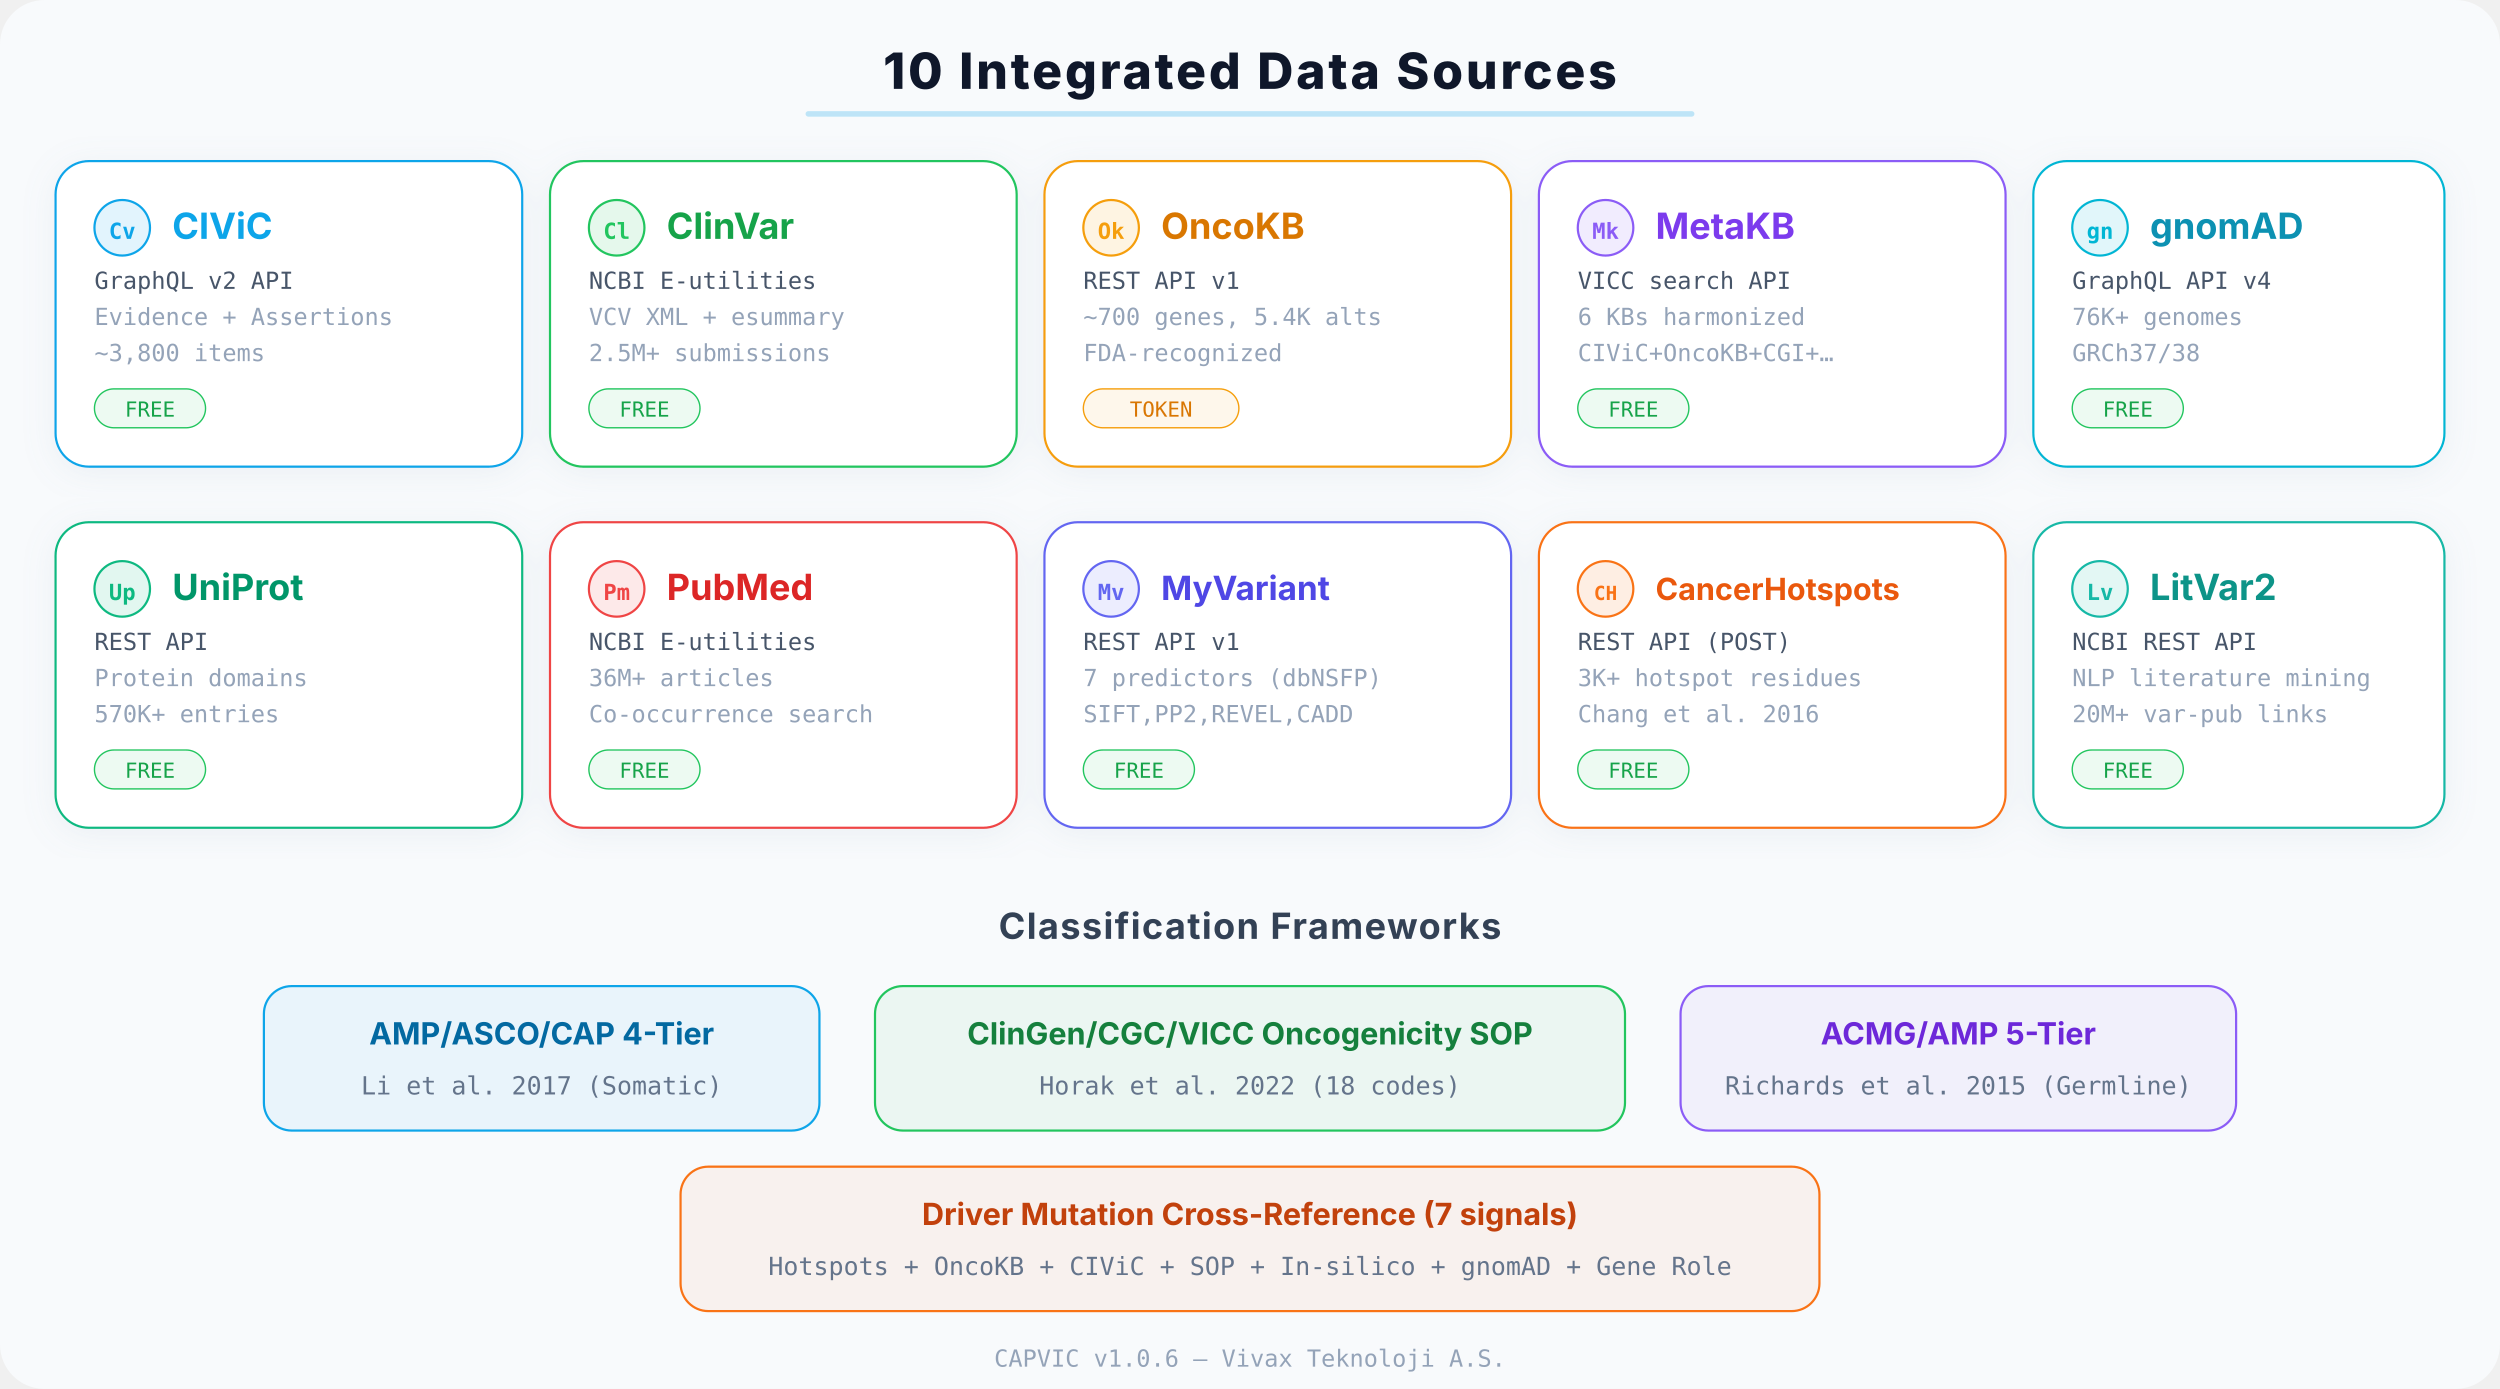
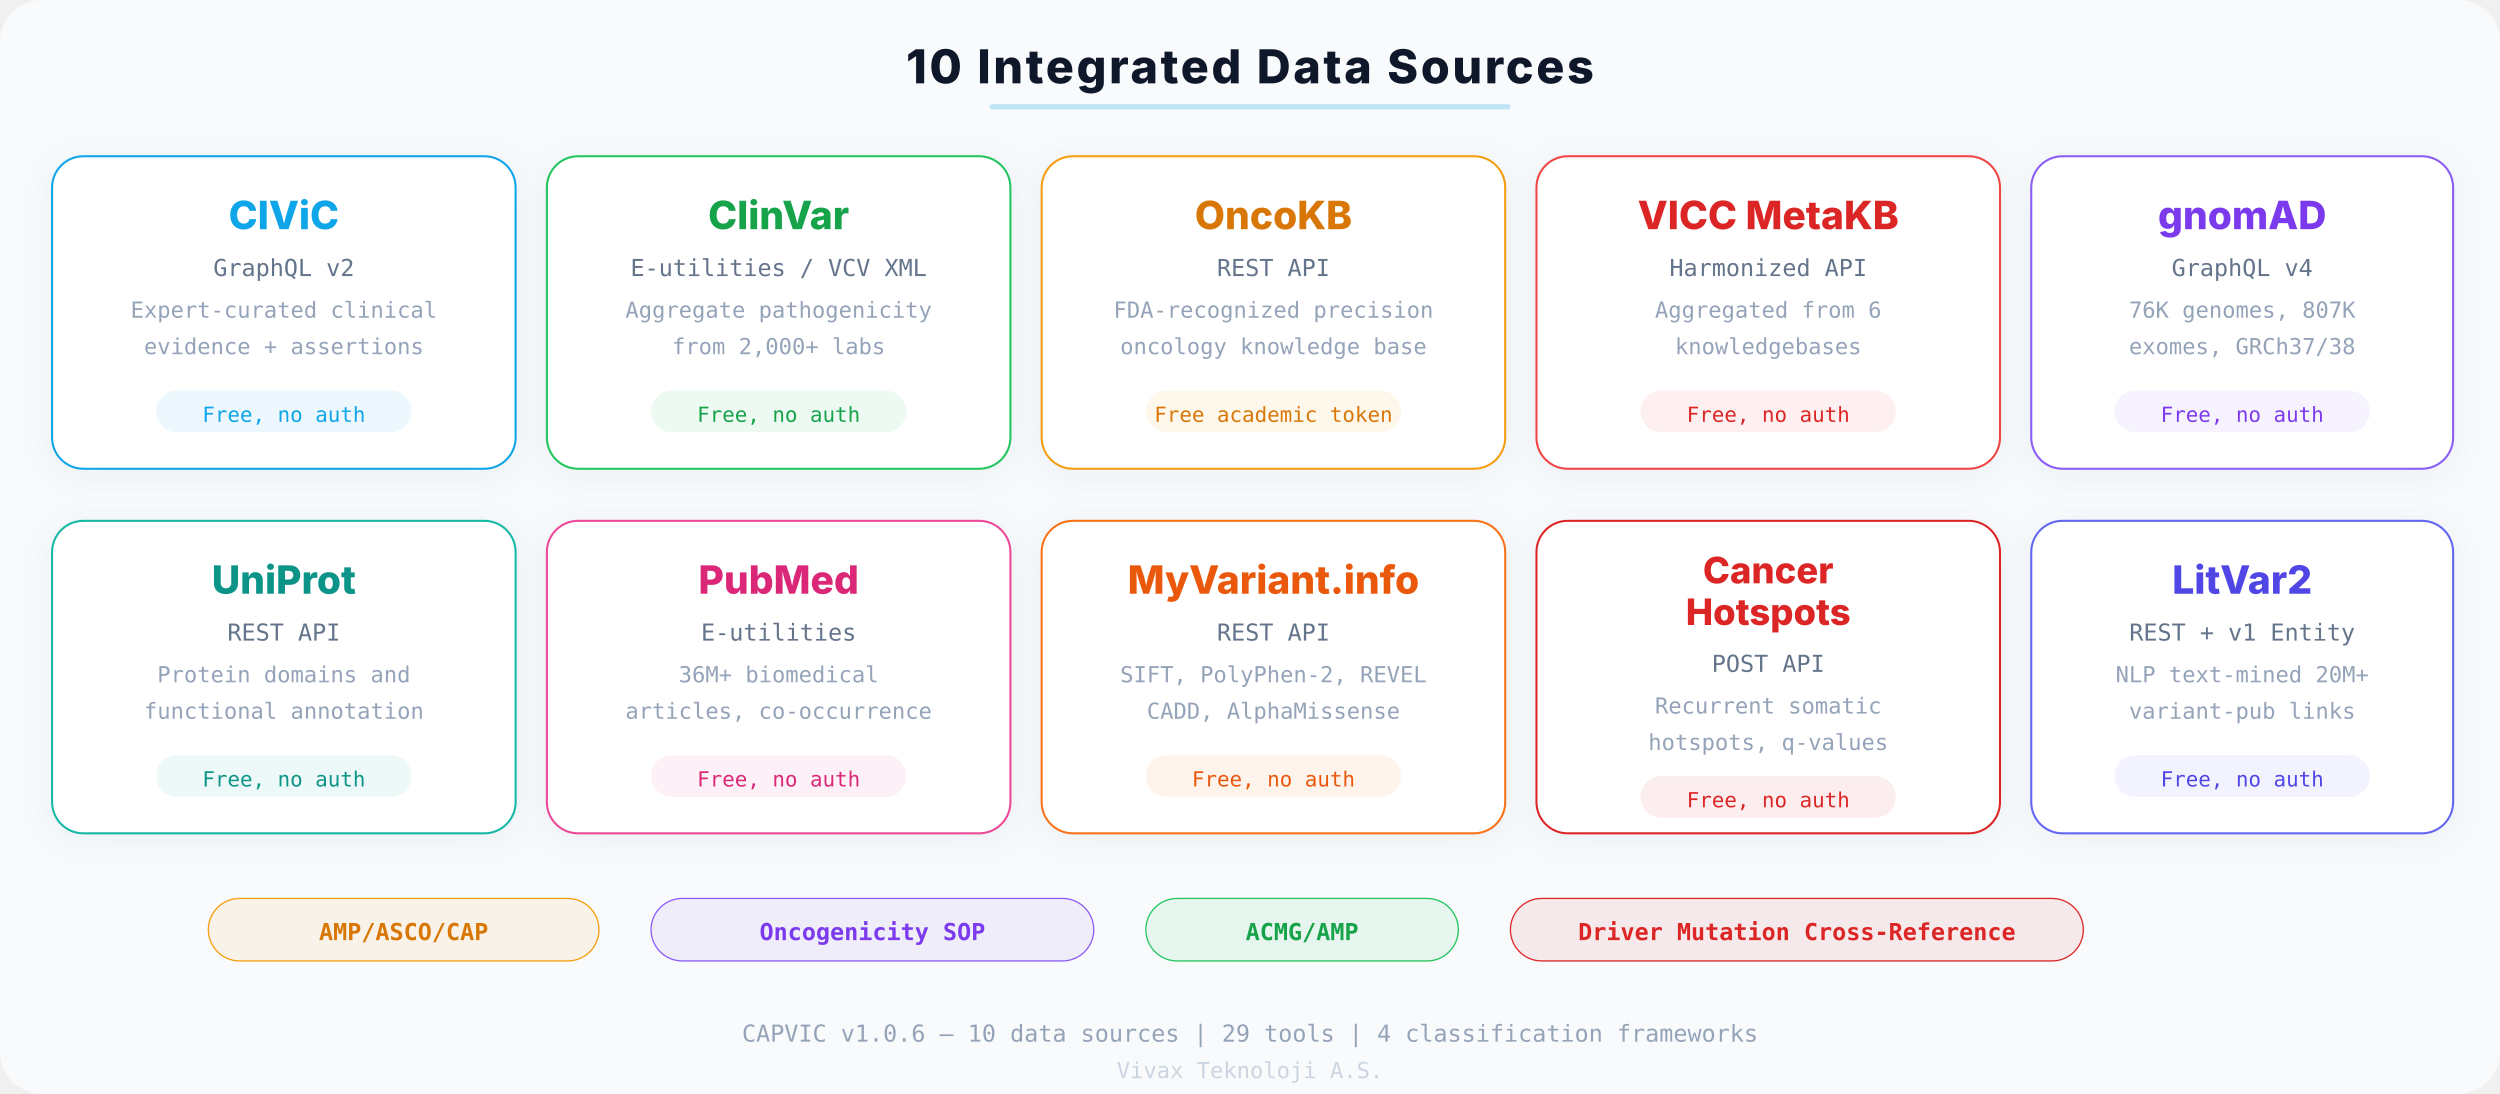
- <svg xmlns="http://www.w3.org/2000/svg" viewBox="0 0 900 500" width="900" height="500">
+ <svg xmlns="http://www.w3.org/2000/svg" viewBox="0 0 960 420" width="960" height="420">
  <defs>
    <filter id="dSh">
      <feDropShadow dx="0" dy="2" stdDeviation="6" flood-color="#94a3b8" flood-opacity="0.12" />
    </filter>
  </defs>
-   <rect width="900" height="500" rx="16" fill="#f8fafc" />
-   <text x="450" y="32" text-anchor="middle" font-family="'SF Pro Display','Inter',sans-serif" font-size="18" font-weight="800" letter-spacing="1" fill="#0f172a">10 Integrated Data Sources</text>
-   <rect x="290" y="40" width="320" height="2" rx="1" fill="#0ea5e9" opacity="0.25" />
-   <g filter="url(#dSh)" font-family="'SF Pro Display','Inter',sans-serif">
-     <rect x="20" y="58" width="168" height="110" rx="12" fill="#fff" stroke="#0ea5e9" stroke-width="0.8" />
-     <circle cx="44" cy="82" r="10" fill="#0ea5e9" fill-opacity="0.12" stroke="#0ea5e9" stroke-width="0.8" />
-     <text x="44" y="86" text-anchor="middle" font-family="'SF Mono',monospace" font-size="8" font-weight="700" fill="#0ea5e9">Cv</text>
-     <text x="62" y="86" font-size="13" font-weight="700" fill="#0ea5e9">CIViC</text>
-     <text x="34" y="104" font-family="'SF Mono',monospace" font-size="8.5" fill="#475569">GraphQL v2 API</text>
-     <text x="34" y="117" font-family="'SF Mono',monospace" font-size="8.5" fill="#94a3b8">Evidence + Assertions</text>
-     <text x="34" y="130" font-family="'SF Mono',monospace" font-size="8.5" fill="#94a3b8">~3,800 items</text>
-     <rect x="34" y="140" width="40" height="14" rx="7" fill="#22c55e" fill-opacity="0.08" stroke="#22c55e" stroke-width="0.5" />
-     <text x="54" y="150" text-anchor="middle" font-family="'SF Mono',monospace" font-size="7.5" fill="#16a34a">FREE</text>
-     <rect x="198" y="58" width="168" height="110" rx="12" fill="#fff" stroke="#22c55e" stroke-width="0.8" />
-     <circle cx="222" cy="82" r="10" fill="#22c55e" fill-opacity="0.12" stroke="#22c55e" stroke-width="0.8" />
-     <text x="222" y="86" text-anchor="middle" font-family="'SF Mono',monospace" font-size="8" font-weight="700" fill="#22c55e">Cl</text>
-     <text x="240" y="86" font-size="13" font-weight="700" fill="#16a34a">ClinVar</text>
-     <text x="212" y="104" font-family="'SF Mono',monospace" font-size="8.5" fill="#475569">NCBI E-utilities</text>
-     <text x="212" y="117" font-family="'SF Mono',monospace" font-size="8.5" fill="#94a3b8">VCV XML + esummary</text>
-     <text x="212" y="130" font-family="'SF Mono',monospace" font-size="8.5" fill="#94a3b8">2.5M+ submissions</text>
-     <rect x="212" y="140" width="40" height="14" rx="7" fill="#22c55e" fill-opacity="0.08" stroke="#22c55e" stroke-width="0.5" />
-     <text x="232" y="150" text-anchor="middle" font-family="'SF Mono',monospace" font-size="7.5" fill="#16a34a">FREE</text>
-     <rect x="376" y="58" width="168" height="110" rx="12" fill="#fff" stroke="#f59e0b" stroke-width="0.8" />
-     <circle cx="400" cy="82" r="10" fill="#f59e0b" fill-opacity="0.12" stroke="#f59e0b" stroke-width="0.8" />
-     <text x="400" y="86" text-anchor="middle" font-family="'SF Mono',monospace" font-size="8" font-weight="700" fill="#f59e0b">Ok</text>
-     <text x="418" y="86" font-size="13" font-weight="700" fill="#d97706">OncoKB</text>
-     <text x="390" y="104" font-family="'SF Mono',monospace" font-size="8.5" fill="#475569">REST API v1</text>
-     <text x="390" y="117" font-family="'SF Mono',monospace" font-size="8.5" fill="#94a3b8">~700 genes, 5.4K alts</text>
-     <text x="390" y="130" font-family="'SF Mono',monospace" font-size="8.5" fill="#94a3b8">FDA-recognized</text>
-     <rect x="390" y="140" width="56" height="14" rx="7" fill="#f59e0b" fill-opacity="0.08" stroke="#f59e0b" stroke-width="0.5" />
-     <text x="418" y="150" text-anchor="middle" font-family="'SF Mono',monospace" font-size="7.5" fill="#d97706">TOKEN</text>
-     <rect x="554" y="58" width="168" height="110" rx="12" fill="#fff" stroke="#8b5cf6" stroke-width="0.8" />
-     <circle cx="578" cy="82" r="10" fill="#8b5cf6" fill-opacity="0.12" stroke="#8b5cf6" stroke-width="0.8" />
-     <text x="578" y="86" text-anchor="middle" font-family="'SF Mono',monospace" font-size="8" font-weight="700" fill="#8b5cf6">Mk</text>
-     <text x="596" y="86" font-size="13" font-weight="700" fill="#7c3aed">MetaKB</text>
-     <text x="568" y="104" font-family="'SF Mono',monospace" font-size="8.5" fill="#475569">VICC search API</text>
-     <text x="568" y="117" font-family="'SF Mono',monospace" font-size="8.5" fill="#94a3b8">6 KBs harmonized</text>
-     <text x="568" y="130" font-family="'SF Mono',monospace" font-size="8.5" fill="#94a3b8">CIViC+OncoKB+CGI+…</text>
-     <rect x="568" y="140" width="40" height="14" rx="7" fill="#22c55e" fill-opacity="0.08" stroke="#22c55e" stroke-width="0.5" />
-     <text x="588" y="150" text-anchor="middle" font-family="'SF Mono',monospace" font-size="7.5" fill="#16a34a">FREE</text>
-     <rect x="732" y="58" width="148" height="110" rx="12" fill="#fff" stroke="#06b6d4" stroke-width="0.8" />
-     <circle cx="756" cy="82" r="10" fill="#06b6d4" fill-opacity="0.12" stroke="#06b6d4" stroke-width="0.8" />
-     <text x="756" y="86" text-anchor="middle" font-family="'SF Mono',monospace" font-size="8" font-weight="700" fill="#06b6d4">gn</text>
-     <text x="774" y="86" font-size="13" font-weight="700" fill="#0891b2">gnomAD</text>
-     <text x="746" y="104" font-family="'SF Mono',monospace" font-size="8.5" fill="#475569">GraphQL API v4</text>
-     <text x="746" y="117" font-family="'SF Mono',monospace" font-size="8.5" fill="#94a3b8">76K+ genomes</text>
-     <text x="746" y="130" font-family="'SF Mono',monospace" font-size="8.5" fill="#94a3b8">GRCh37/38</text>
-     <rect x="746" y="140" width="40" height="14" rx="7" fill="#22c55e" fill-opacity="0.08" stroke="#22c55e" stroke-width="0.5" />
-     <text x="766" y="150" text-anchor="middle" font-family="'SF Mono',monospace" font-size="7.5" fill="#16a34a">FREE</text>
-   </g>
-   <g filter="url(#dSh)" font-family="'SF Pro Display','Inter',sans-serif">
-     <rect x="20" y="188" width="168" height="110" rx="12" fill="#fff" stroke="#10b981" stroke-width="0.8" />
-     <circle cx="44" cy="212" r="10" fill="#10b981" fill-opacity="0.12" stroke="#10b981" stroke-width="0.8" />
-     <text x="44" y="216" text-anchor="middle" font-family="'SF Mono',monospace" font-size="8" font-weight="700" fill="#10b981">Up</text>
-     <text x="62" y="216" font-size="13" font-weight="700" fill="#059669">UniProt</text>
-     <text x="34" y="234" font-family="'SF Mono',monospace" font-size="8.5" fill="#475569">REST API</text>
-     <text x="34" y="247" font-family="'SF Mono',monospace" font-size="8.5" fill="#94a3b8">Protein domains</text>
-     <text x="34" y="260" font-family="'SF Mono',monospace" font-size="8.5" fill="#94a3b8">570K+ entries</text>
-     <rect x="34" y="270" width="40" height="14" rx="7" fill="#22c55e" fill-opacity="0.08" stroke="#22c55e" stroke-width="0.5" />
-     <text x="54" y="280" text-anchor="middle" font-family="'SF Mono',monospace" font-size="7.5" fill="#16a34a">FREE</text>
-     <rect x="198" y="188" width="168" height="110" rx="12" fill="#fff" stroke="#ef4444" stroke-width="0.8" />
-     <circle cx="222" cy="212" r="10" fill="#ef4444" fill-opacity="0.12" stroke="#ef4444" stroke-width="0.8" />
-     <text x="222" y="216" text-anchor="middle" font-family="'SF Mono',monospace" font-size="8" font-weight="700" fill="#ef4444">Pm</text>
-     <text x="240" y="216" font-size="13" font-weight="700" fill="#dc2626">PubMed</text>
-     <text x="212" y="234" font-family="'SF Mono',monospace" font-size="8.5" fill="#475569">NCBI E-utilities</text>
-     <text x="212" y="247" font-family="'SF Mono',monospace" font-size="8.5" fill="#94a3b8">36M+ articles</text>
-     <text x="212" y="260" font-family="'SF Mono',monospace" font-size="8.5" fill="#94a3b8">Co-occurrence search</text>
-     <rect x="212" y="270" width="40" height="14" rx="7" fill="#22c55e" fill-opacity="0.08" stroke="#22c55e" stroke-width="0.5" />
-     <text x="232" y="280" text-anchor="middle" font-family="'SF Mono',monospace" font-size="7.5" fill="#16a34a">FREE</text>
-     <rect x="376" y="188" width="168" height="110" rx="12" fill="#fff" stroke="#6366f1" stroke-width="0.8" />
-     <circle cx="400" cy="212" r="10" fill="#6366f1" fill-opacity="0.12" stroke="#6366f1" stroke-width="0.8" />
-     <text x="400" y="216" text-anchor="middle" font-family="'SF Mono',monospace" font-size="8" font-weight="700" fill="#6366f1">Mv</text>
-     <text x="418" y="216" font-size="12" font-weight="700" fill="#4f46e5">MyVariant</text>
-     <text x="390" y="234" font-family="'SF Mono',monospace" font-size="8.5" fill="#475569">REST API v1</text>
-     <text x="390" y="247" font-family="'SF Mono',monospace" font-size="8.5" fill="#94a3b8">7 predictors (dbNSFP)</text>
-     <text x="390" y="260" font-family="'SF Mono',monospace" font-size="8.5" fill="#94a3b8">SIFT,PP2,REVEL,CADD</text>
-     <rect x="390" y="270" width="40" height="14" rx="7" fill="#22c55e" fill-opacity="0.08" stroke="#22c55e" stroke-width="0.5" />
-     <text x="410" y="280" text-anchor="middle" font-family="'SF Mono',monospace" font-size="7.5" fill="#16a34a">FREE</text>
-     <rect x="554" y="188" width="168" height="110" rx="12" fill="#fff" stroke="#f97316" stroke-width="0.8" />
-     <circle cx="578" cy="212" r="10" fill="#f97316" fill-opacity="0.12" stroke="#f97316" stroke-width="0.8" />
-     <text x="578" y="216" text-anchor="middle" font-family="'SF Mono',monospace" font-size="7" font-weight="700" fill="#f97316">CH</text>
-     <text x="596" y="216" font-size="11" font-weight="700" fill="#ea580c">CancerHotspots</text>
-     <text x="568" y="234" font-family="'SF Mono',monospace" font-size="8.5" fill="#475569">REST API (POST)</text>
-     <text x="568" y="247" font-family="'SF Mono',monospace" font-size="8.5" fill="#94a3b8">3K+ hotspot residues</text>
-     <text x="568" y="260" font-family="'SF Mono',monospace" font-size="8.5" fill="#94a3b8">Chang et al. 2016</text>
-     <rect x="568" y="270" width="40" height="14" rx="7" fill="#22c55e" fill-opacity="0.08" stroke="#22c55e" stroke-width="0.5" />
-     <text x="588" y="280" text-anchor="middle" font-family="'SF Mono',monospace" font-size="7.5" fill="#16a34a">FREE</text>
-     <rect x="732" y="188" width="148" height="110" rx="12" fill="#fff" stroke="#14b8a6" stroke-width="0.8" />
-     <circle cx="756" cy="212" r="10" fill="#14b8a6" fill-opacity="0.12" stroke="#14b8a6" stroke-width="0.8" />
-     <text x="756" y="216" text-anchor="middle" font-family="'SF Mono',monospace" font-size="8" font-weight="700" fill="#14b8a6">Lv</text>
-     <text x="774" y="216" font-size="13" font-weight="700" fill="#0d9488">LitVar2</text>
-     <text x="746" y="234" font-family="'SF Mono',monospace" font-size="8.5" fill="#475569">NCBI REST API</text>
-     <text x="746" y="247" font-family="'SF Mono',monospace" font-size="8.5" fill="#94a3b8">NLP literature mining</text>
-     <text x="746" y="260" font-family="'SF Mono',monospace" font-size="8.5" fill="#94a3b8">20M+ var-pub links</text>
-     <rect x="746" y="270" width="40" height="14" rx="7" fill="#22c55e" fill-opacity="0.08" stroke="#22c55e" stroke-width="0.5" />
-     <text x="766" y="280" text-anchor="middle" font-family="'SF Mono',monospace" font-size="7.5" fill="#16a34a">FREE</text>
+   <rect width="960" height="420" rx="16" fill="#f8fafc" />
+   <text x="480" y="32" text-anchor="middle" font-family="'SF Pro Display','Inter',sans-serif" font-size="18" font-weight="800" letter-spacing="1" fill="#0f172a">10 Integrated Data Sources</text>
+   <rect x="380" y="40" width="200" height="2" rx="1" fill="#0ea5e9" opacity="0.25" />
+   <g font-family="'SF Pro Display','Inter',sans-serif">
+     <rect x="20" y="60" width="178" height="120" rx="12" fill="#fff" stroke="#0ea5e9" stroke-width="0.8" filter="url(#dSh)" />
+     <text x="109" y="88" text-anchor="middle" font-size="15" font-weight="800" fill="#0ea5e9">CIViC</text>
+     <text x="109" y="106" text-anchor="middle" font-family="'SF Mono',monospace" font-size="9" fill="#64748b">GraphQL v2</text>
+     <text x="109" y="122" text-anchor="middle" font-family="'SF Mono',monospace" font-size="8.5" fill="#94a3b8">Expert-curated clinical</text>
+     <text x="109" y="136" text-anchor="middle" font-family="'SF Mono',monospace" font-size="8.5" fill="#94a3b8">evidence + assertions</text>
+     <rect x="60" y="150" width="98" height="16" rx="8" fill="#0ea5e9" fill-opacity="0.08" />
+     <text x="109" y="162" text-anchor="middle" font-family="'SF Mono',monospace" font-size="8" fill="#0ea5e9">Free, no auth</text>
+     <rect x="210" y="60" width="178" height="120" rx="12" fill="#fff" stroke="#22c55e" stroke-width="0.8" filter="url(#dSh)" />
+     <text x="299" y="88" text-anchor="middle" font-size="15" font-weight="800" fill="#16a34a">ClinVar</text>
+     <text x="299" y="106" text-anchor="middle" font-family="'SF Mono',monospace" font-size="9" fill="#64748b">E-utilities / VCV XML</text>
+     <text x="299" y="122" text-anchor="middle" font-family="'SF Mono',monospace" font-size="8.5" fill="#94a3b8">Aggregate pathogenicity</text>
+     <text x="299" y="136" text-anchor="middle" font-family="'SF Mono',monospace" font-size="8.5" fill="#94a3b8">from 2,000+ labs</text>
+     <rect x="250" y="150" width="98" height="16" rx="8" fill="#22c55e" fill-opacity="0.08" />
+     <text x="299" y="162" text-anchor="middle" font-family="'SF Mono',monospace" font-size="8" fill="#16a34a">Free, no auth</text>
+     <rect x="400" y="60" width="178" height="120" rx="12" fill="#fff" stroke="#f59e0b" stroke-width="0.8" filter="url(#dSh)" />
+     <text x="489" y="88" text-anchor="middle" font-size="15" font-weight="800" fill="#d97706">OncoKB</text>
+     <text x="489" y="106" text-anchor="middle" font-family="'SF Mono',monospace" font-size="9" fill="#64748b">REST API</text>
+     <text x="489" y="122" text-anchor="middle" font-family="'SF Mono',monospace" font-size="8.5" fill="#94a3b8">FDA-recognized precision</text>
+     <text x="489" y="136" text-anchor="middle" font-family="'SF Mono',monospace" font-size="8.5" fill="#94a3b8">oncology knowledge base</text>
+     <rect x="440" y="150" width="98" height="16" rx="8" fill="#f59e0b" fill-opacity="0.08" />
+     <text x="489" y="162" text-anchor="middle" font-family="'SF Mono',monospace" font-size="8" fill="#d97706">Free academic token</text>
+     <rect x="590" y="60" width="178" height="120" rx="12" fill="#fff" stroke="#ef4444" stroke-width="0.8" filter="url(#dSh)" />
+     <text x="679" y="88" text-anchor="middle" font-size="15" font-weight="800" fill="#dc2626">VICC MetaKB</text>
+     <text x="679" y="106" text-anchor="middle" font-family="'SF Mono',monospace" font-size="9" fill="#64748b">Harmonized API</text>
+     <text x="679" y="122" text-anchor="middle" font-family="'SF Mono',monospace" font-size="8.5" fill="#94a3b8">Aggregated from 6</text>
+     <text x="679" y="136" text-anchor="middle" font-family="'SF Mono',monospace" font-size="8.5" fill="#94a3b8">knowledgebases</text>
+     <rect x="630" y="150" width="98" height="16" rx="8" fill="#ef4444" fill-opacity="0.08" />
+     <text x="679" y="162" text-anchor="middle" font-family="'SF Mono',monospace" font-size="8" fill="#dc2626">Free, no auth</text>
+     <rect x="780" y="60" width="162" height="120" rx="12" fill="#fff" stroke="#8b5cf6" stroke-width="0.8" filter="url(#dSh)" />
+     <text x="861" y="88" text-anchor="middle" font-size="15" font-weight="800" fill="#7c3aed">gnomAD</text>
+     <text x="861" y="106" text-anchor="middle" font-family="'SF Mono',monospace" font-size="9" fill="#64748b">GraphQL v4</text>
+     <text x="861" y="122" text-anchor="middle" font-family="'SF Mono',monospace" font-size="8.5" fill="#94a3b8">76K genomes, 807K</text>
+     <text x="861" y="136" text-anchor="middle" font-family="'SF Mono',monospace" font-size="8.5" fill="#94a3b8">exomes, GRCh37/38</text>
+     <rect x="812" y="150" width="98" height="16" rx="8" fill="#8b5cf6" fill-opacity="0.08" />
+     <text x="861" y="162" text-anchor="middle" font-family="'SF Mono',monospace" font-size="8" fill="#7c3aed">Free, no auth</text>
  </g>
  <g font-family="'SF Pro Display','Inter',sans-serif">
-     <text x="450" y="338" text-anchor="middle" font-size="13" font-weight="700" fill="#334155" letter-spacing="0.5">Classification Frameworks</text>
-     <rect x="95" y="355" width="200" height="52" rx="10" fill="#0ea5e9" fill-opacity="0.06" stroke="#0ea5e9" stroke-width="0.8" />
-     <text x="195" y="376" text-anchor="middle" font-size="11" font-weight="700" fill="#0369a1">AMP/ASCO/CAP 4-Tier</text>
-     <text x="195" y="394" text-anchor="middle" font-family="'SF Mono',monospace" font-size="9" fill="#64748b">Li et al. 2017 (Somatic)</text>
-     <rect x="315" y="355" width="270" height="52" rx="10" fill="#22c55e" fill-opacity="0.06" stroke="#22c55e" stroke-width="0.8" />
-     <text x="450" y="376" text-anchor="middle" font-size="11" font-weight="700" fill="#15803d">ClinGen/CGC/VICC Oncogenicity SOP</text>
-     <text x="450" y="394" text-anchor="middle" font-family="'SF Mono',monospace" font-size="9" fill="#64748b">Horak et al. 2022 (18 codes)</text>
-     <rect x="605" y="355" width="200" height="52" rx="10" fill="#8b5cf6" fill-opacity="0.06" stroke="#8b5cf6" stroke-width="0.8" />
-     <text x="705" y="376" text-anchor="middle" font-size="11" font-weight="700" fill="#6d28d9">ACMG/AMP 5-Tier</text>
-     <text x="705" y="394" text-anchor="middle" font-family="'SF Mono',monospace" font-size="9" fill="#64748b">Richards et al. 2015 (Germline)</text>
-     <rect x="245" y="420" width="410" height="52" rx="10" fill="#f97316" fill-opacity="0.06" stroke="#f97316" stroke-width="0.8" />
-     <text x="450" y="441" text-anchor="middle" font-size="11" font-weight="700" fill="#c2410c">Driver Mutation Cross-Reference (7 signals)</text>
-     <text x="450" y="459" text-anchor="middle" font-family="'SF Mono',monospace" font-size="9" fill="#64748b">Hotspots + OncoKB + CIViC + SOP + In-silico + gnomAD + Gene Role</text>
+     <rect x="20" y="200" width="178" height="120" rx="12" fill="#fff" stroke="#14b8a6" stroke-width="0.8" filter="url(#dSh)" />
+     <text x="109" y="228" text-anchor="middle" font-size="15" font-weight="800" fill="#0d9488">UniProt</text>
+     <text x="109" y="246" text-anchor="middle" font-family="'SF Mono',monospace" font-size="9" fill="#64748b">REST API</text>
+     <text x="109" y="262" text-anchor="middle" font-family="'SF Mono',monospace" font-size="8.5" fill="#94a3b8">Protein domains and</text>
+     <text x="109" y="276" text-anchor="middle" font-family="'SF Mono',monospace" font-size="8.5" fill="#94a3b8">functional annotation</text>
+     <rect x="60" y="290" width="98" height="16" rx="8" fill="#14b8a6" fill-opacity="0.08" />
+     <text x="109" y="302" text-anchor="middle" font-family="'SF Mono',monospace" font-size="8" fill="#0d9488">Free, no auth</text>
+     <rect x="210" y="200" width="178" height="120" rx="12" fill="#fff" stroke="#ec4899" stroke-width="0.8" filter="url(#dSh)" />
+     <text x="299" y="228" text-anchor="middle" font-size="15" font-weight="800" fill="#db2777">PubMed</text>
+     <text x="299" y="246" text-anchor="middle" font-family="'SF Mono',monospace" font-size="9" fill="#64748b">E-utilities</text>
+     <text x="299" y="262" text-anchor="middle" font-family="'SF Mono',monospace" font-size="8.5" fill="#94a3b8">36M+ biomedical</text>
+     <text x="299" y="276" text-anchor="middle" font-family="'SF Mono',monospace" font-size="8.5" fill="#94a3b8">articles, co-occurrence</text>
+     <rect x="250" y="290" width="98" height="16" rx="8" fill="#ec4899" fill-opacity="0.08" />
+     <text x="299" y="302" text-anchor="middle" font-family="'SF Mono',monospace" font-size="8" fill="#db2777">Free, no auth</text>
+     <rect x="400" y="200" width="178" height="120" rx="12" fill="#fff" stroke="#f97316" stroke-width="0.8" filter="url(#dSh)" />
+     <text x="489" y="228" text-anchor="middle" font-size="15" font-weight="800" fill="#ea580c">MyVariant.info</text>
+     <text x="489" y="246" text-anchor="middle" font-family="'SF Mono',monospace" font-size="9" fill="#64748b">REST API</text>
+     <text x="489" y="262" text-anchor="middle" font-family="'SF Mono',monospace" font-size="8.5" fill="#94a3b8">SIFT, PolyPhen-2, REVEL</text>
+     <text x="489" y="276" text-anchor="middle" font-family="'SF Mono',monospace" font-size="8.5" fill="#94a3b8">CADD, AlphaMissense</text>
+     <rect x="440" y="290" width="98" height="16" rx="8" fill="#f97316" fill-opacity="0.08" />
+     <text x="489" y="302" text-anchor="middle" font-family="'SF Mono',monospace" font-size="8" fill="#ea580c">Free, no auth</text>
+     <rect x="590" y="200" width="178" height="120" rx="12" fill="#fff" stroke="#dc2626" stroke-width="0.8" filter="url(#dSh)" />
+     <text x="679" y="224" text-anchor="middle" font-size="14" font-weight="800" fill="#dc2626">Cancer</text>
+     <text x="679" y="240" text-anchor="middle" font-size="14" font-weight="800" fill="#dc2626">Hotspots</text>
+     <text x="679" y="258" text-anchor="middle" font-family="'SF Mono',monospace" font-size="9" fill="#64748b">POST API</text>
+     <text x="679" y="274" text-anchor="middle" font-family="'SF Mono',monospace" font-size="8.5" fill="#94a3b8">Recurrent somatic</text>
+     <text x="679" y="288" text-anchor="middle" font-family="'SF Mono',monospace" font-size="8.5" fill="#94a3b8">hotspots, q-values</text>
+     <rect x="630" y="298" width="98" height="16" rx="8" fill="#dc2626" fill-opacity="0.08" />
+     <text x="679" y="310" text-anchor="middle" font-family="'SF Mono',monospace" font-size="8" fill="#dc2626">Free, no auth</text>
+     <rect x="780" y="200" width="162" height="120" rx="12" fill="#fff" stroke="#6366f1" stroke-width="0.8" filter="url(#dSh)" />
+     <text x="861" y="228" text-anchor="middle" font-size="15" font-weight="800" fill="#4f46e5">LitVar2</text>
+     <text x="861" y="246" text-anchor="middle" font-family="'SF Mono',monospace" font-size="9" fill="#64748b">REST + v1 Entity</text>
+     <text x="861" y="262" text-anchor="middle" font-family="'SF Mono',monospace" font-size="8.5" fill="#94a3b8">NLP text-mined 20M+</text>
+     <text x="861" y="276" text-anchor="middle" font-family="'SF Mono',monospace" font-size="8.5" fill="#94a3b8">variant-pub links</text>
+     <rect x="812" y="290" width="98" height="16" rx="8" fill="#6366f1" fill-opacity="0.08" />
+     <text x="861" y="302" text-anchor="middle" font-family="'SF Mono',monospace" font-size="8" fill="#4f46e5">Free, no auth</text>
  </g>
-   <text x="450" y="492" text-anchor="middle" font-family="'SF Mono',monospace" font-size="8.5" fill="#94a3b8">CAPVIC v1.0.6 — Vivax Teknoloji A.S.</text>
+   <g font-family="'SF Mono',monospace" font-size="9">
+     <rect x="80" y="345" width="150" height="24" rx="12" fill="#f59e0b" fill-opacity="0.08" stroke="#f59e0b" stroke-width="0.5" />
+     <text x="155" y="361" text-anchor="middle" fill="#d97706" font-weight="600">AMP/ASCO/CAP</text>
+     <rect x="250" y="345" width="170" height="24" rx="12" fill="#8b5cf6" fill-opacity="0.08" stroke="#8b5cf6" stroke-width="0.5" />
+     <text x="335" y="361" text-anchor="middle" fill="#7c3aed" font-weight="600">Oncogenicity SOP</text>
+     <rect x="440" y="345" width="120" height="24" rx="12" fill="#22c55e" fill-opacity="0.08" stroke="#22c55e" stroke-width="0.5" />
+     <text x="500" y="361" text-anchor="middle" fill="#16a34a" font-weight="600">ACMG/AMP</text>
+     <rect x="580" y="345" width="220" height="24" rx="12" fill="#dc2626" fill-opacity="0.08" stroke="#dc2626" stroke-width="0.5" />
+     <text x="690" y="361" text-anchor="middle" fill="#dc2626" font-weight="600">Driver Mutation Cross-Reference</text>
+   </g>
+   <text x="480" y="400" text-anchor="middle" font-family="'SF Mono',monospace" font-size="9" fill="#94a3b8">CAPVIC v1.0.6 — 10 data sources | 29 tools | 4 classification frameworks</text>
+   <text x="480" y="414" text-anchor="middle" font-family="'SF Mono',monospace" font-size="8.5" fill="#cbd5e1">Vivax Teknoloji A.S.</text>
</svg>
